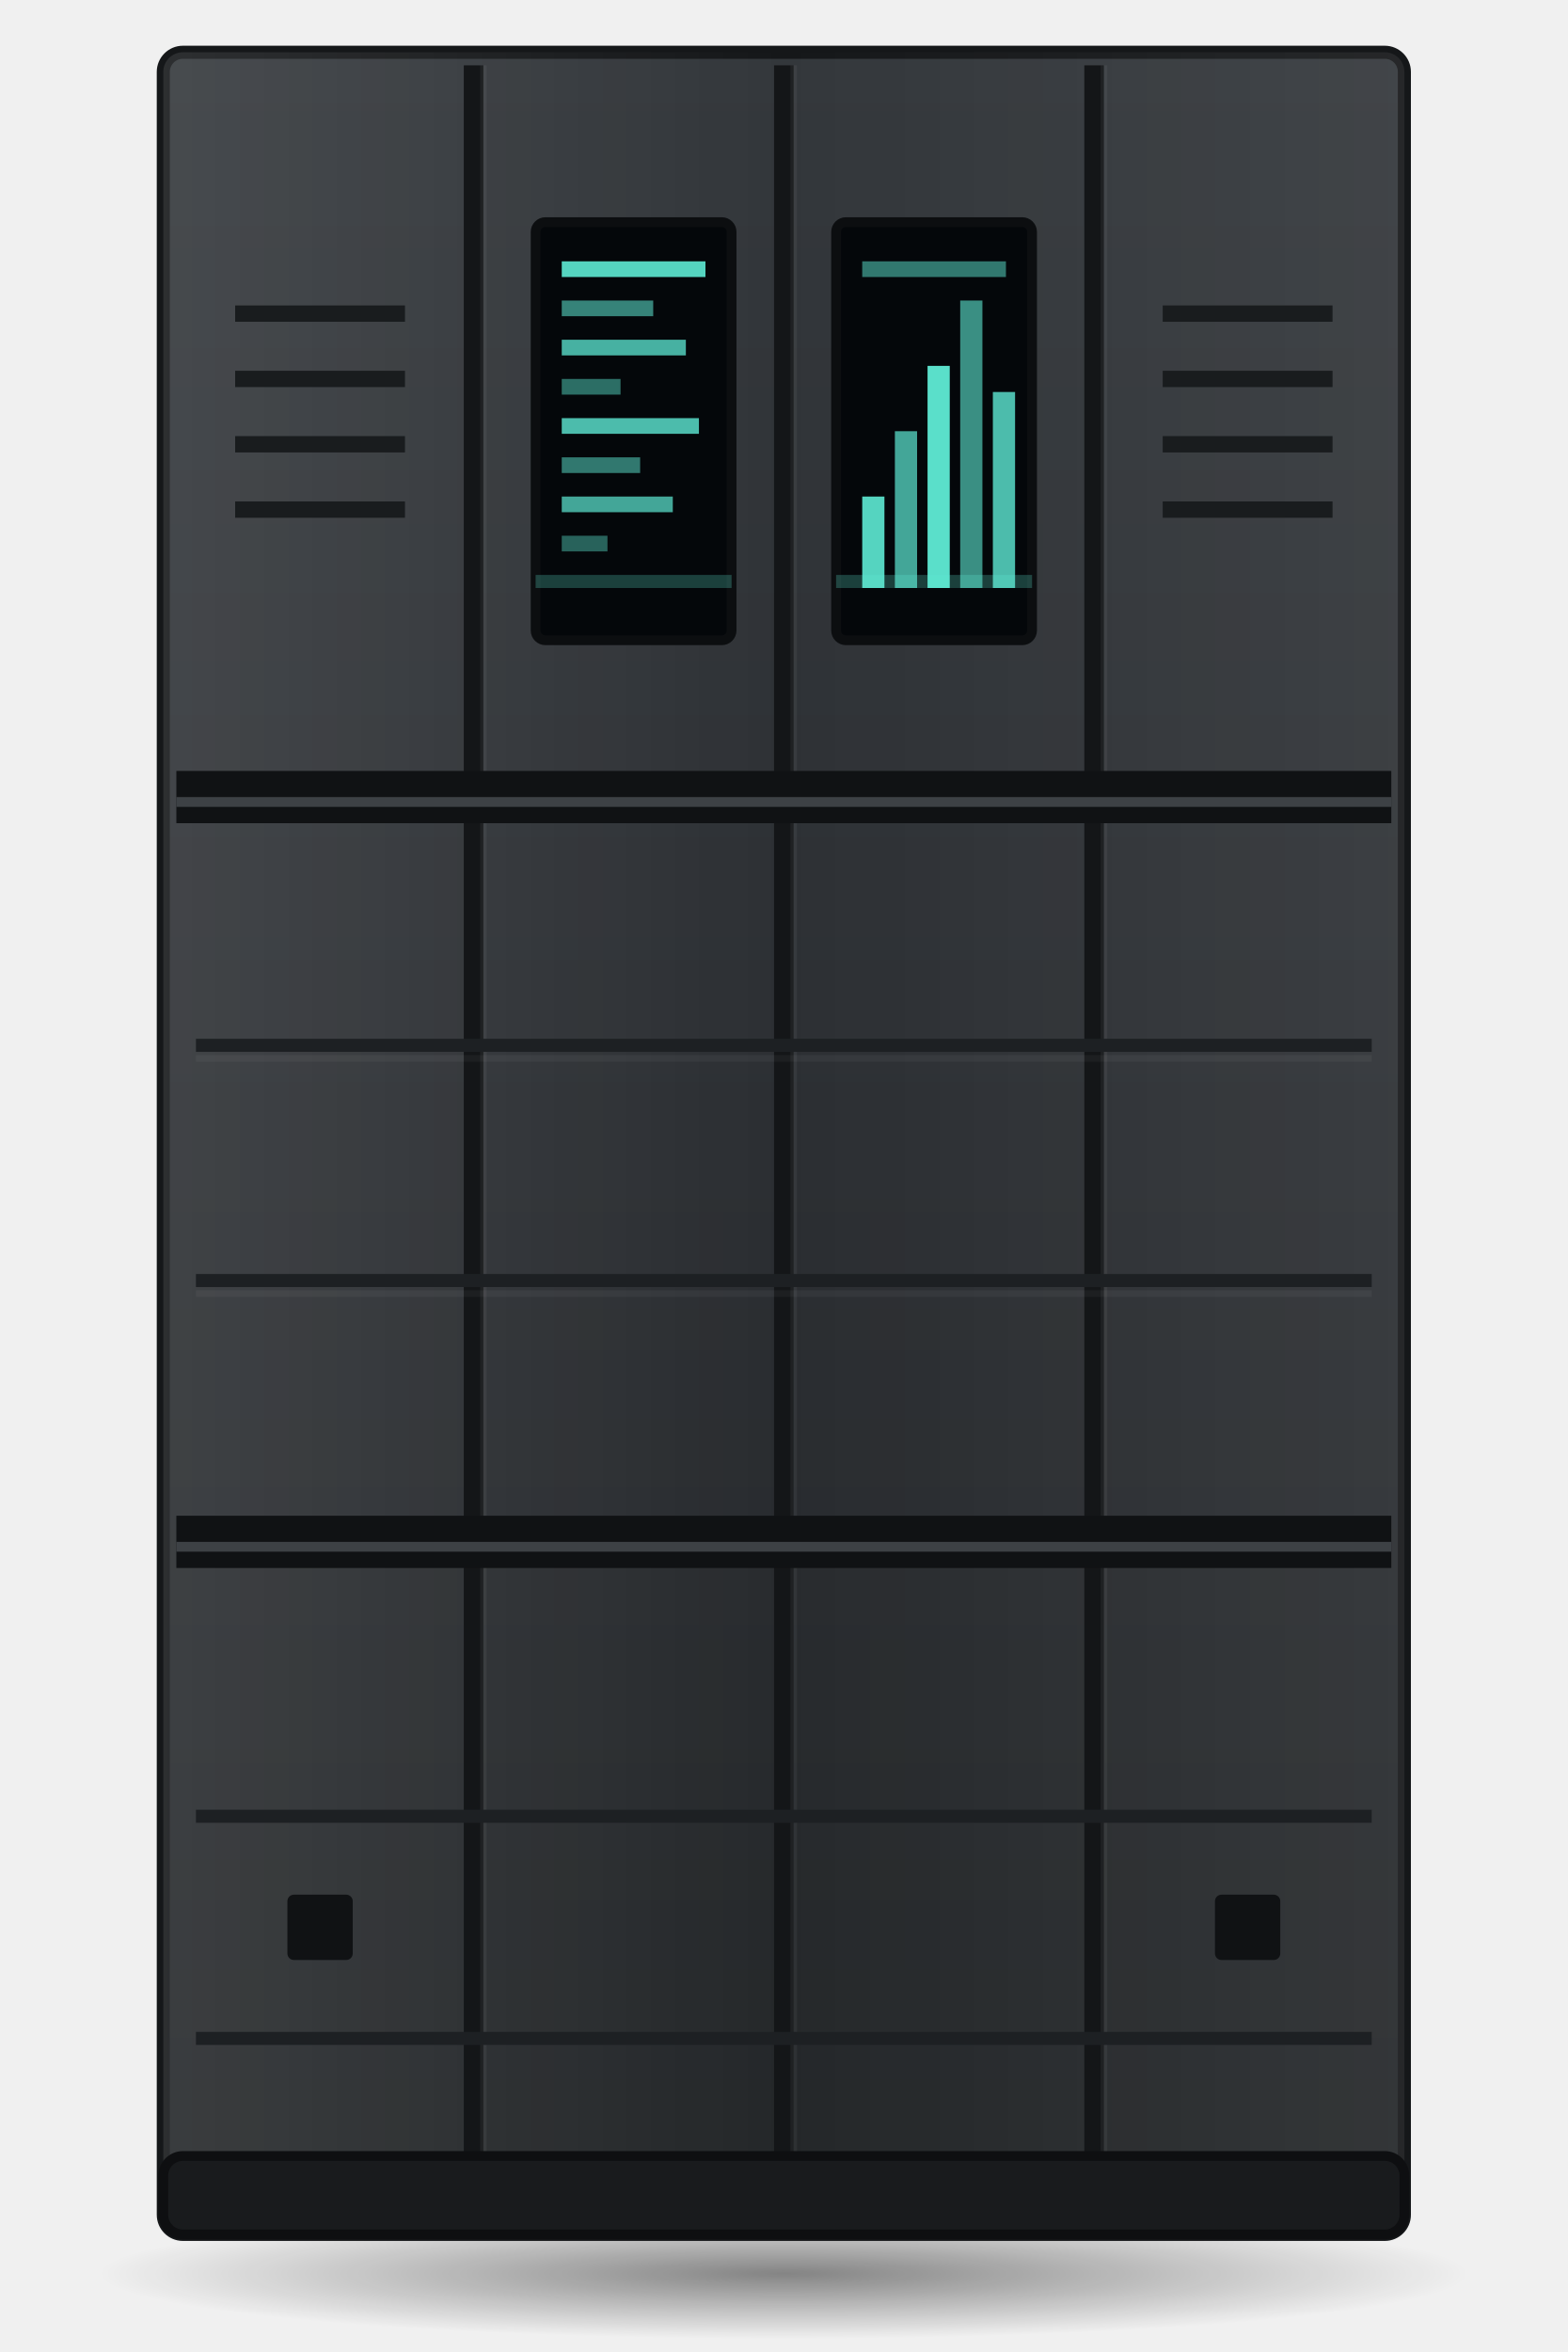
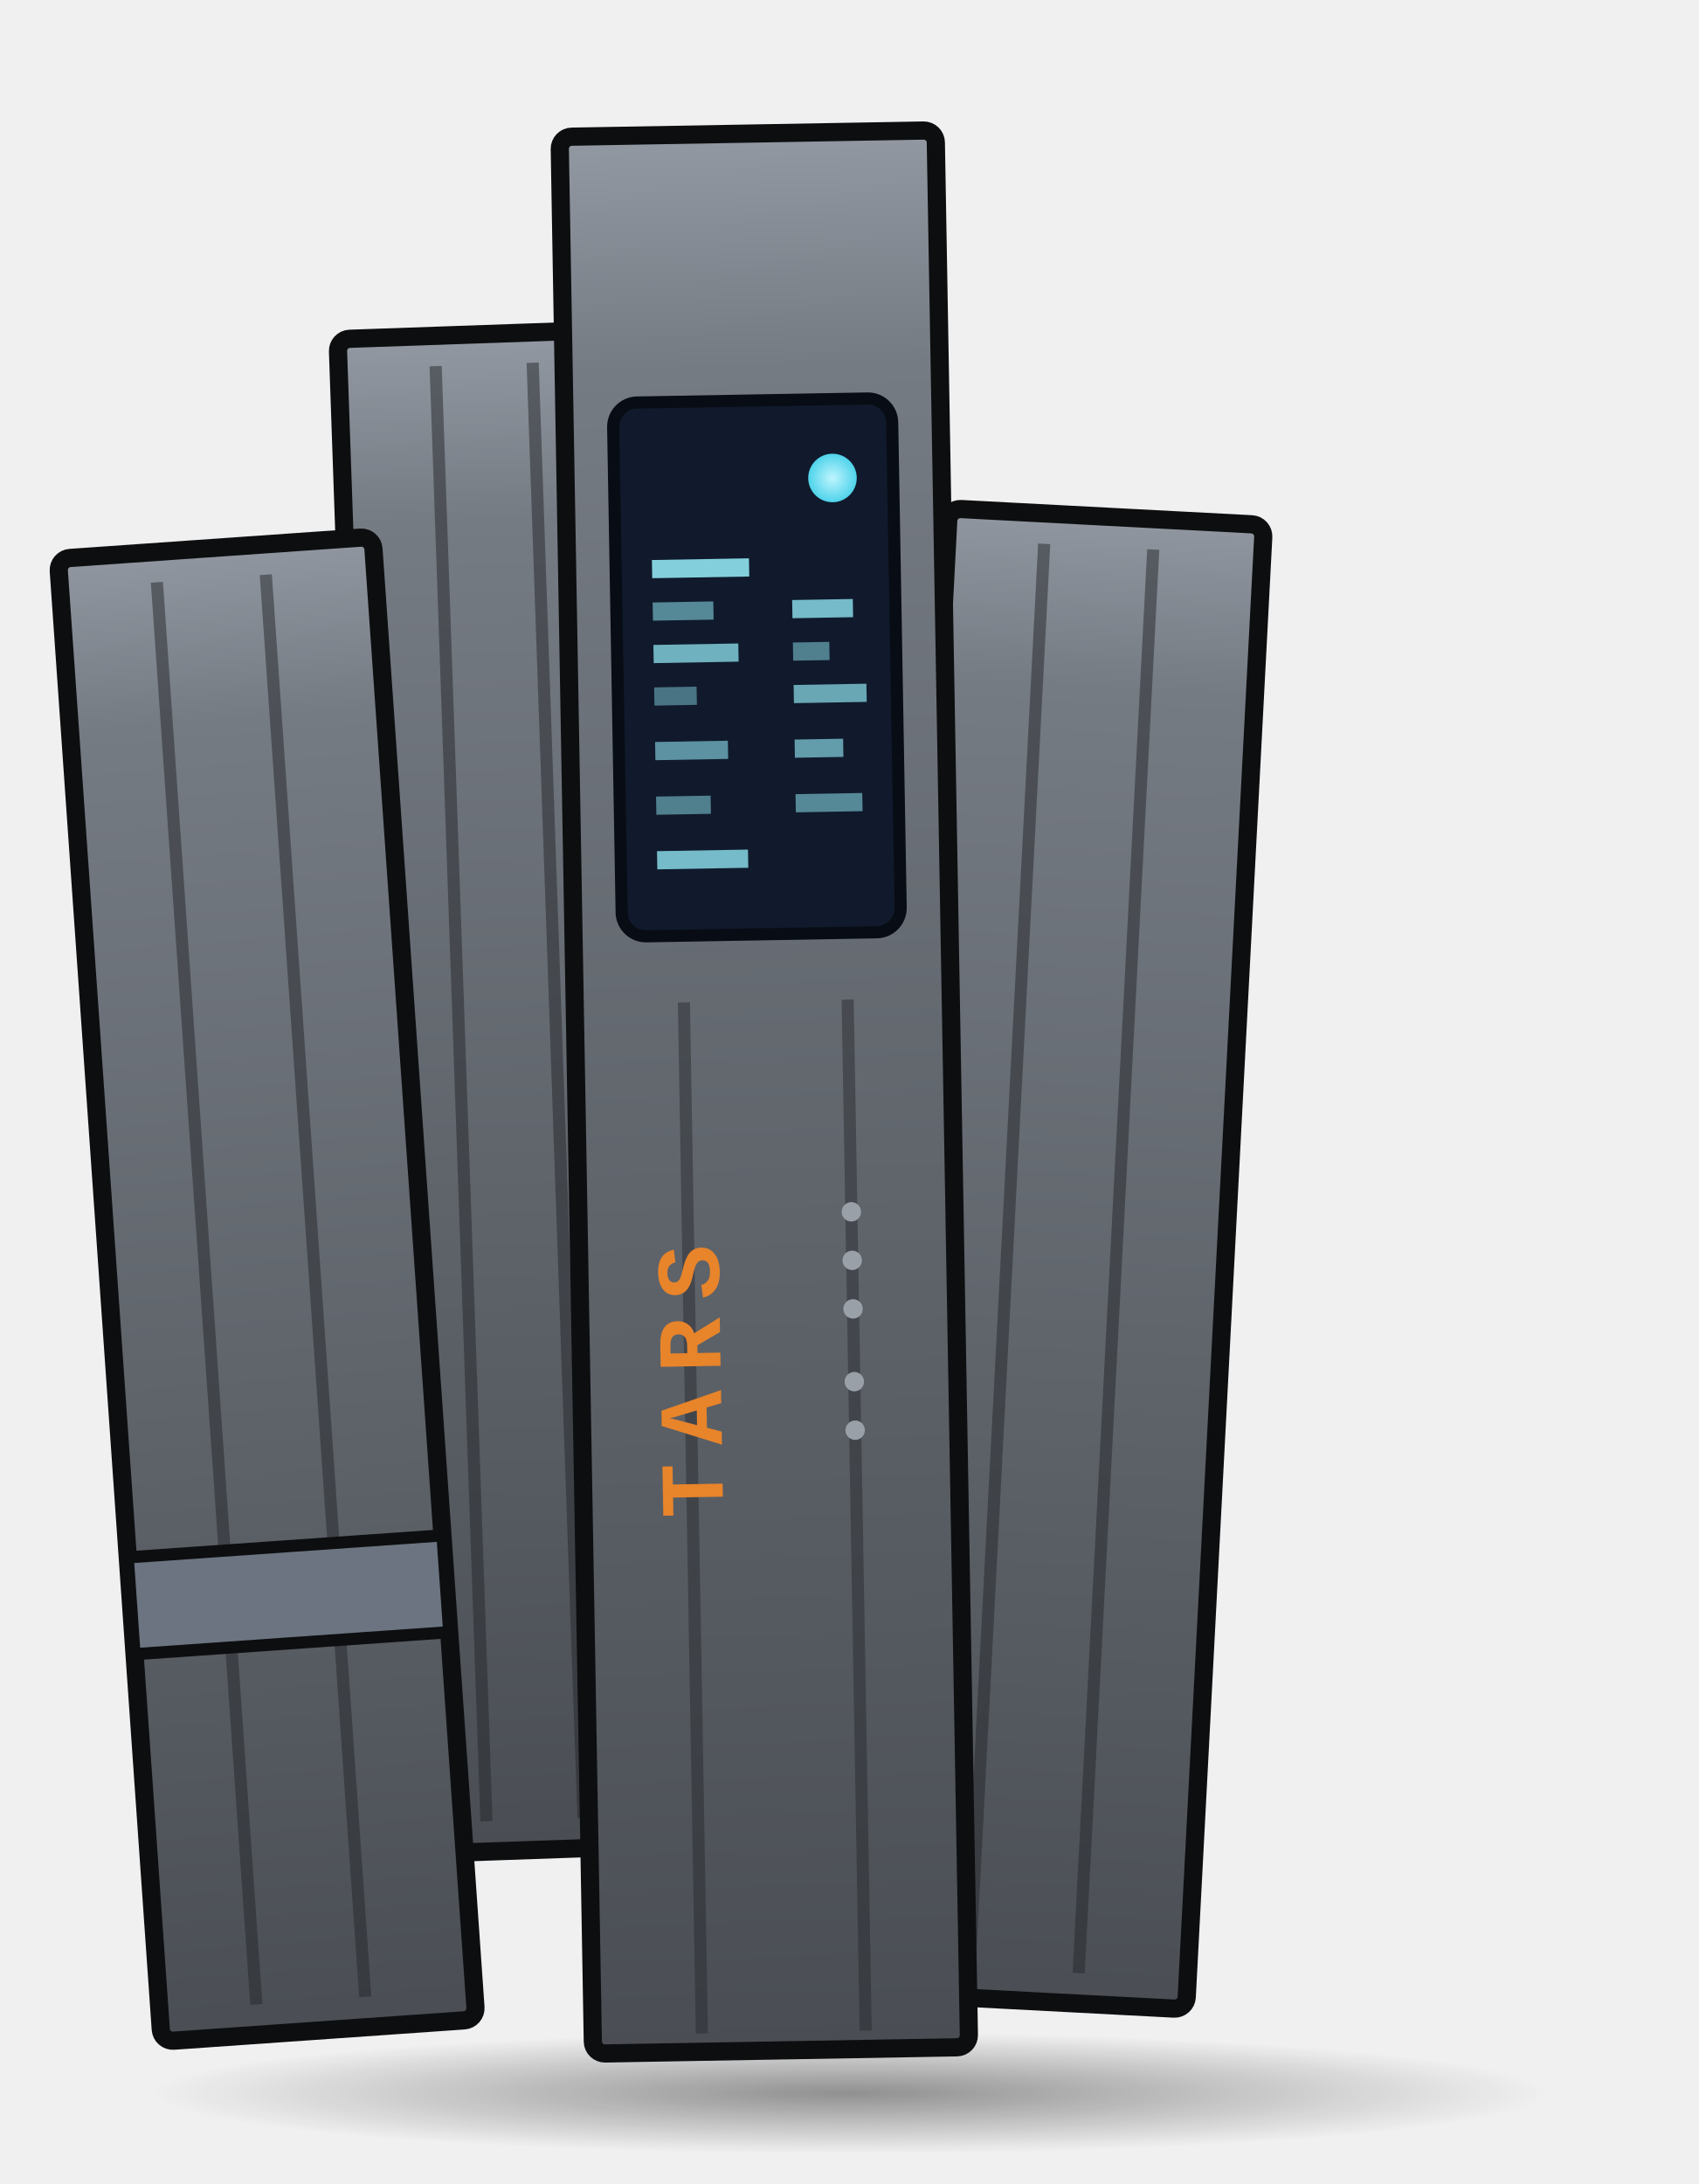
- <svg xmlns="http://www.w3.org/2000/svg" viewBox="0 0 240 360" width="240" height="360">
+ <svg xmlns="http://www.w3.org/2000/svg" viewBox="0 0 280 360" width="280" height="360">
  <defs>
-     <linearGradient id="panel" x1="0" y1="0" x2="0" y2="1">
-       <stop offset="0" stop-color="#33373b" />
-       <stop offset="0.5" stop-color="#2b2e32" />
-       <stop offset="1" stop-color="#232628" />
-     </linearGradient>
-     <linearGradient id="edge" x1="0" y1="0" x2="1" y2="0">
-       <stop offset="0" stop-color="#ffffff" stop-opacity="0.10" />
-       <stop offset="0.5" stop-color="#ffffff" stop-opacity="0" />
-       <stop offset="1" stop-color="#ffffff" stop-opacity="0.07" />
+     <linearGradient id="face" x1="0" y1="0" x2="0" y2="1">
+       <stop offset="0" stop-color="#9198a1" />
+       <stop offset="0.12" stop-color="#757b83" />
+       <stop offset="1" stop-color="#4a4e54" />
    </linearGradient>
    <radialGradient id="shadow" cx="0.5" cy="0.5" r="0.5">
-       <stop offset="0" stop-color="#000000" stop-opacity="0.45" />
+       <stop offset="0" stop-color="#000000" stop-opacity="0.4" />
      <stop offset="1" stop-color="#000000" stop-opacity="0" />
    </radialGradient>
+     <radialGradient id="eye" cx="0.5" cy="0.5" r="0.5">
+       <stop offset="0" stop-color="#bff5ff" />
+       <stop offset="1" stop-color="#4fd3ea" />
+     </radialGradient>
  </defs>
-   <ellipse cx="120" cy="348" rx="105" ry="10" fill="url(#shadow)" />
-   <rect x="25" y="8" width="190" height="334" rx="3" fill="url(#panel)" stroke="#151719" stroke-width="2" />
-   <rect x="25" y="8" width="190" height="334" rx="3" fill="url(#edge)" />
-   <line x1="72.5" y1="10" x2="72.5" y2="340" stroke="#141618" stroke-width="3" />
-   <line x1="120" y1="10" x2="120" y2="340" stroke="#141618" stroke-width="3" />
-   <line x1="167.5" y1="10" x2="167.5" y2="340" stroke="#141618" stroke-width="3" />
-   <line x1="74" y1="10" x2="74" y2="340" stroke="#ffffff" stroke-opacity="0.05" stroke-width="1" />
-   <line x1="121.5" y1="10" x2="121.5" y2="340" stroke="#ffffff" stroke-opacity="0.05" stroke-width="1" />
-   <line x1="169" y1="10" x2="169" y2="340" stroke="#ffffff" stroke-opacity="0.05" stroke-width="1" />
-   <rect x="27" y="118" width="186" height="8" fill="#101214" />
-   <rect x="27" y="122" width="186" height="1.5" fill="#3d4145" />
-   <rect x="27" y="232" width="186" height="8" fill="#101214" />
-   <rect x="27" y="236" width="186" height="1.5" fill="#3d4145" />
-   <rect x="82" y="34" width="30" height="64" rx="1.5" fill="#04070a" stroke="#0c0e10" stroke-width="1.5" />
-   <g fill="#5eead4">
-     <rect x="86" y="40" width="22" height="2.4" opacity="0.9" />
-     <rect x="86" y="46" width="14" height="2.4" opacity="0.55" />
-     <rect x="86" y="52" width="19" height="2.4" opacity="0.75" />
-     <rect x="86" y="58" width="9" height="2.4" opacity="0.45" />
-     <rect x="86" y="64" width="21" height="2.4" opacity="0.8" />
-     <rect x="86" y="70" width="12" height="2.4" opacity="0.5" />
-     <rect x="86" y="76" width="17" height="2.4" opacity="0.7" />
-     <rect x="86" y="82" width="7" height="2.4" opacity="0.4" />
+   <ellipse cx="140" cy="345" rx="115" ry="10" fill="url(#shadow)" />
+   <g transform="rotate(-2 84 180)">
+     <rect x="60" y="55" width="48" height="250" rx="2" fill="url(#face)" stroke="#0d0e10" stroke-width="3" />
+     <g stroke="#24262a" stroke-width="2" opacity="0.5">
+       <line x1="76" y1="60" x2="76" y2="300" />
+       <line x1="92" y1="60" x2="92" y2="300" />
+     </g>
  </g>
-   <rect x="82" y="88" width="30" height="2" fill="#5eead4" opacity="0.25" />
-   <rect x="128" y="34" width="30" height="64" rx="1.5" fill="#04070a" stroke="#0c0e10" stroke-width="1.5" />
-   <g fill="#5eead4">
-     <rect x="132" y="76" width="3.4" height="14" opacity="0.9" />
-     <rect x="137" y="66" width="3.4" height="24" opacity="0.7" />
-     <rect x="142" y="56" width="3.4" height="34" opacity="0.95" />
-     <rect x="147" y="46" width="3.4" height="44" opacity="0.6" />
-     <rect x="152" y="60" width="3.4" height="30" opacity="0.8" />
+   <g transform="rotate(-4 44 212)">
+     <rect x="18" y="90" width="52" height="245" rx="2" fill="url(#face)" stroke="#0d0e10" stroke-width="3" />
+     <g stroke="#24262a" stroke-width="2" opacity="0.5">
+       <line x1="34" y1="95" x2="34" y2="330" />
+       <line x1="52" y1="95" x2="52" y2="330" />
+     </g>
+     <rect x="18" y="255" width="52" height="16" fill="#6b7480" stroke="#0d0e10" stroke-width="2" />
  </g>
-   <rect x="132" y="40" width="22" height="2.4" fill="#5eead4" opacity="0.5" />
-   <rect x="128" y="88" width="30" height="2" fill="#5eead4" opacity="0.25" />
-   <g stroke="#191c1e" stroke-width="2.5">
-     <line x1="36" y1="48" x2="62" y2="48" />
-     <line x1="36" y1="58" x2="62" y2="58" />
-     <line x1="36" y1="68" x2="62" y2="68" />
-     <line x1="36" y1="78" x2="62" y2="78" />
-     <line x1="178" y1="48" x2="204" y2="48" />
-     <line x1="178" y1="58" x2="204" y2="58" />
-     <line x1="178" y1="68" x2="204" y2="68" />
-     <line x1="178" y1="78" x2="204" y2="78" />
+   <g transform="rotate(3 176 207)">
+     <rect x="150" y="85" width="52" height="245" rx="2" fill="url(#face)" stroke="#0d0e10" stroke-width="3" />
+     <g stroke="#24262a" stroke-width="2" opacity="0.5">
+       <line x1="166" y1="90" x2="166" y2="325" />
+       <line x1="184" y1="90" x2="184" y2="325" />
+     </g>
  </g>
-   <g stroke="#1d2023" stroke-width="2">
-     <line x1="30" y1="160" x2="210" y2="160" />
-     <line x1="30" y1="196" x2="210" y2="196" />
+   <g transform="rotate(-1 126 180)">
+     <rect x="95" y="22" width="62" height="316" rx="2" fill="url(#face)" stroke="#0d0e10" stroke-width="3" />
+     <g stroke="#24262a" stroke-width="2" opacity="0.45">
+       <line x1="113" y1="165" x2="113" y2="335" />
+       <line x1="140" y1="165" x2="140" y2="335" />
+     </g>
+     <rect x="103" y="66" width="46" height="88" rx="4" fill="#101a2c" stroke="#080c14" stroke-width="2" />
+     <circle cx="139" cy="79" r="4" fill="url(#eye)" />
+     <g fill="#8fe3f0">
+       <rect x="109" y="92" width="16" height="3" opacity="0.9" />
+       <rect x="109" y="99" width="10" height="3" opacity="0.55" />
+       <rect x="109" y="106" width="14" height="3" opacity="0.75" />
+       <rect x="109" y="113" width="7" height="3" opacity="0.45" />
+       <rect x="132" y="99" width="10" height="3" opacity="0.8" />
+       <rect x="132" y="106" width="6" height="3" opacity="0.5" />
+       <rect x="132" y="113" width="12" height="3" opacity="0.7" />
+       <rect x="109" y="122" width="12" height="3" opacity="0.6" />
+       <rect x="132" y="122" width="8" height="3" opacity="0.65" />
+       <rect x="109" y="131" width="9" height="3" opacity="0.5" />
+       <rect x="132" y="131" width="11" height="3" opacity="0.55" />
+       <rect x="109" y="140" width="15" height="3" opacity="0.8" />
+     </g>
+     <text x="118" y="250" fill="#e8842a" font-family="ui-monospace, 'Courier New', monospace" font-size="15" font-weight="700" letter-spacing="3" transform="rotate(-90 118 250)">TARS</text>
+     <g fill="#9aa0a8">
+       <circle cx="140" cy="200" r="1.6" />
+       <circle cx="140" cy="208" r="1.6" />
+       <circle cx="140" cy="216" r="1.6" />
+       <circle cx="140" cy="228" r="1.6" />
+       <circle cx="140" cy="236" r="1.6" />
+     </g>
  </g>
-   <g stroke="#ffffff" stroke-opacity="0.04" stroke-width="1">
-     <line x1="30" y1="162" x2="210" y2="162" />
-     <line x1="30" y1="198" x2="210" y2="198" />
-   </g>
-   <g stroke="#1d2023" stroke-width="2">
-     <line x1="30" y1="278" x2="210" y2="278" />
-     <line x1="30" y1="312" x2="210" y2="312" />
-   </g>
-   <g fill="#101214">
-     <rect x="44" y="290" width="10" height="10" rx="1" />
-     <rect x="186" y="290" width="10" height="10" rx="1" />
-   </g>
-   <rect x="25" y="330" width="190" height="12" rx="3" fill="#191b1d" stroke="#0e0f11" stroke-width="1.5" />
</svg>
